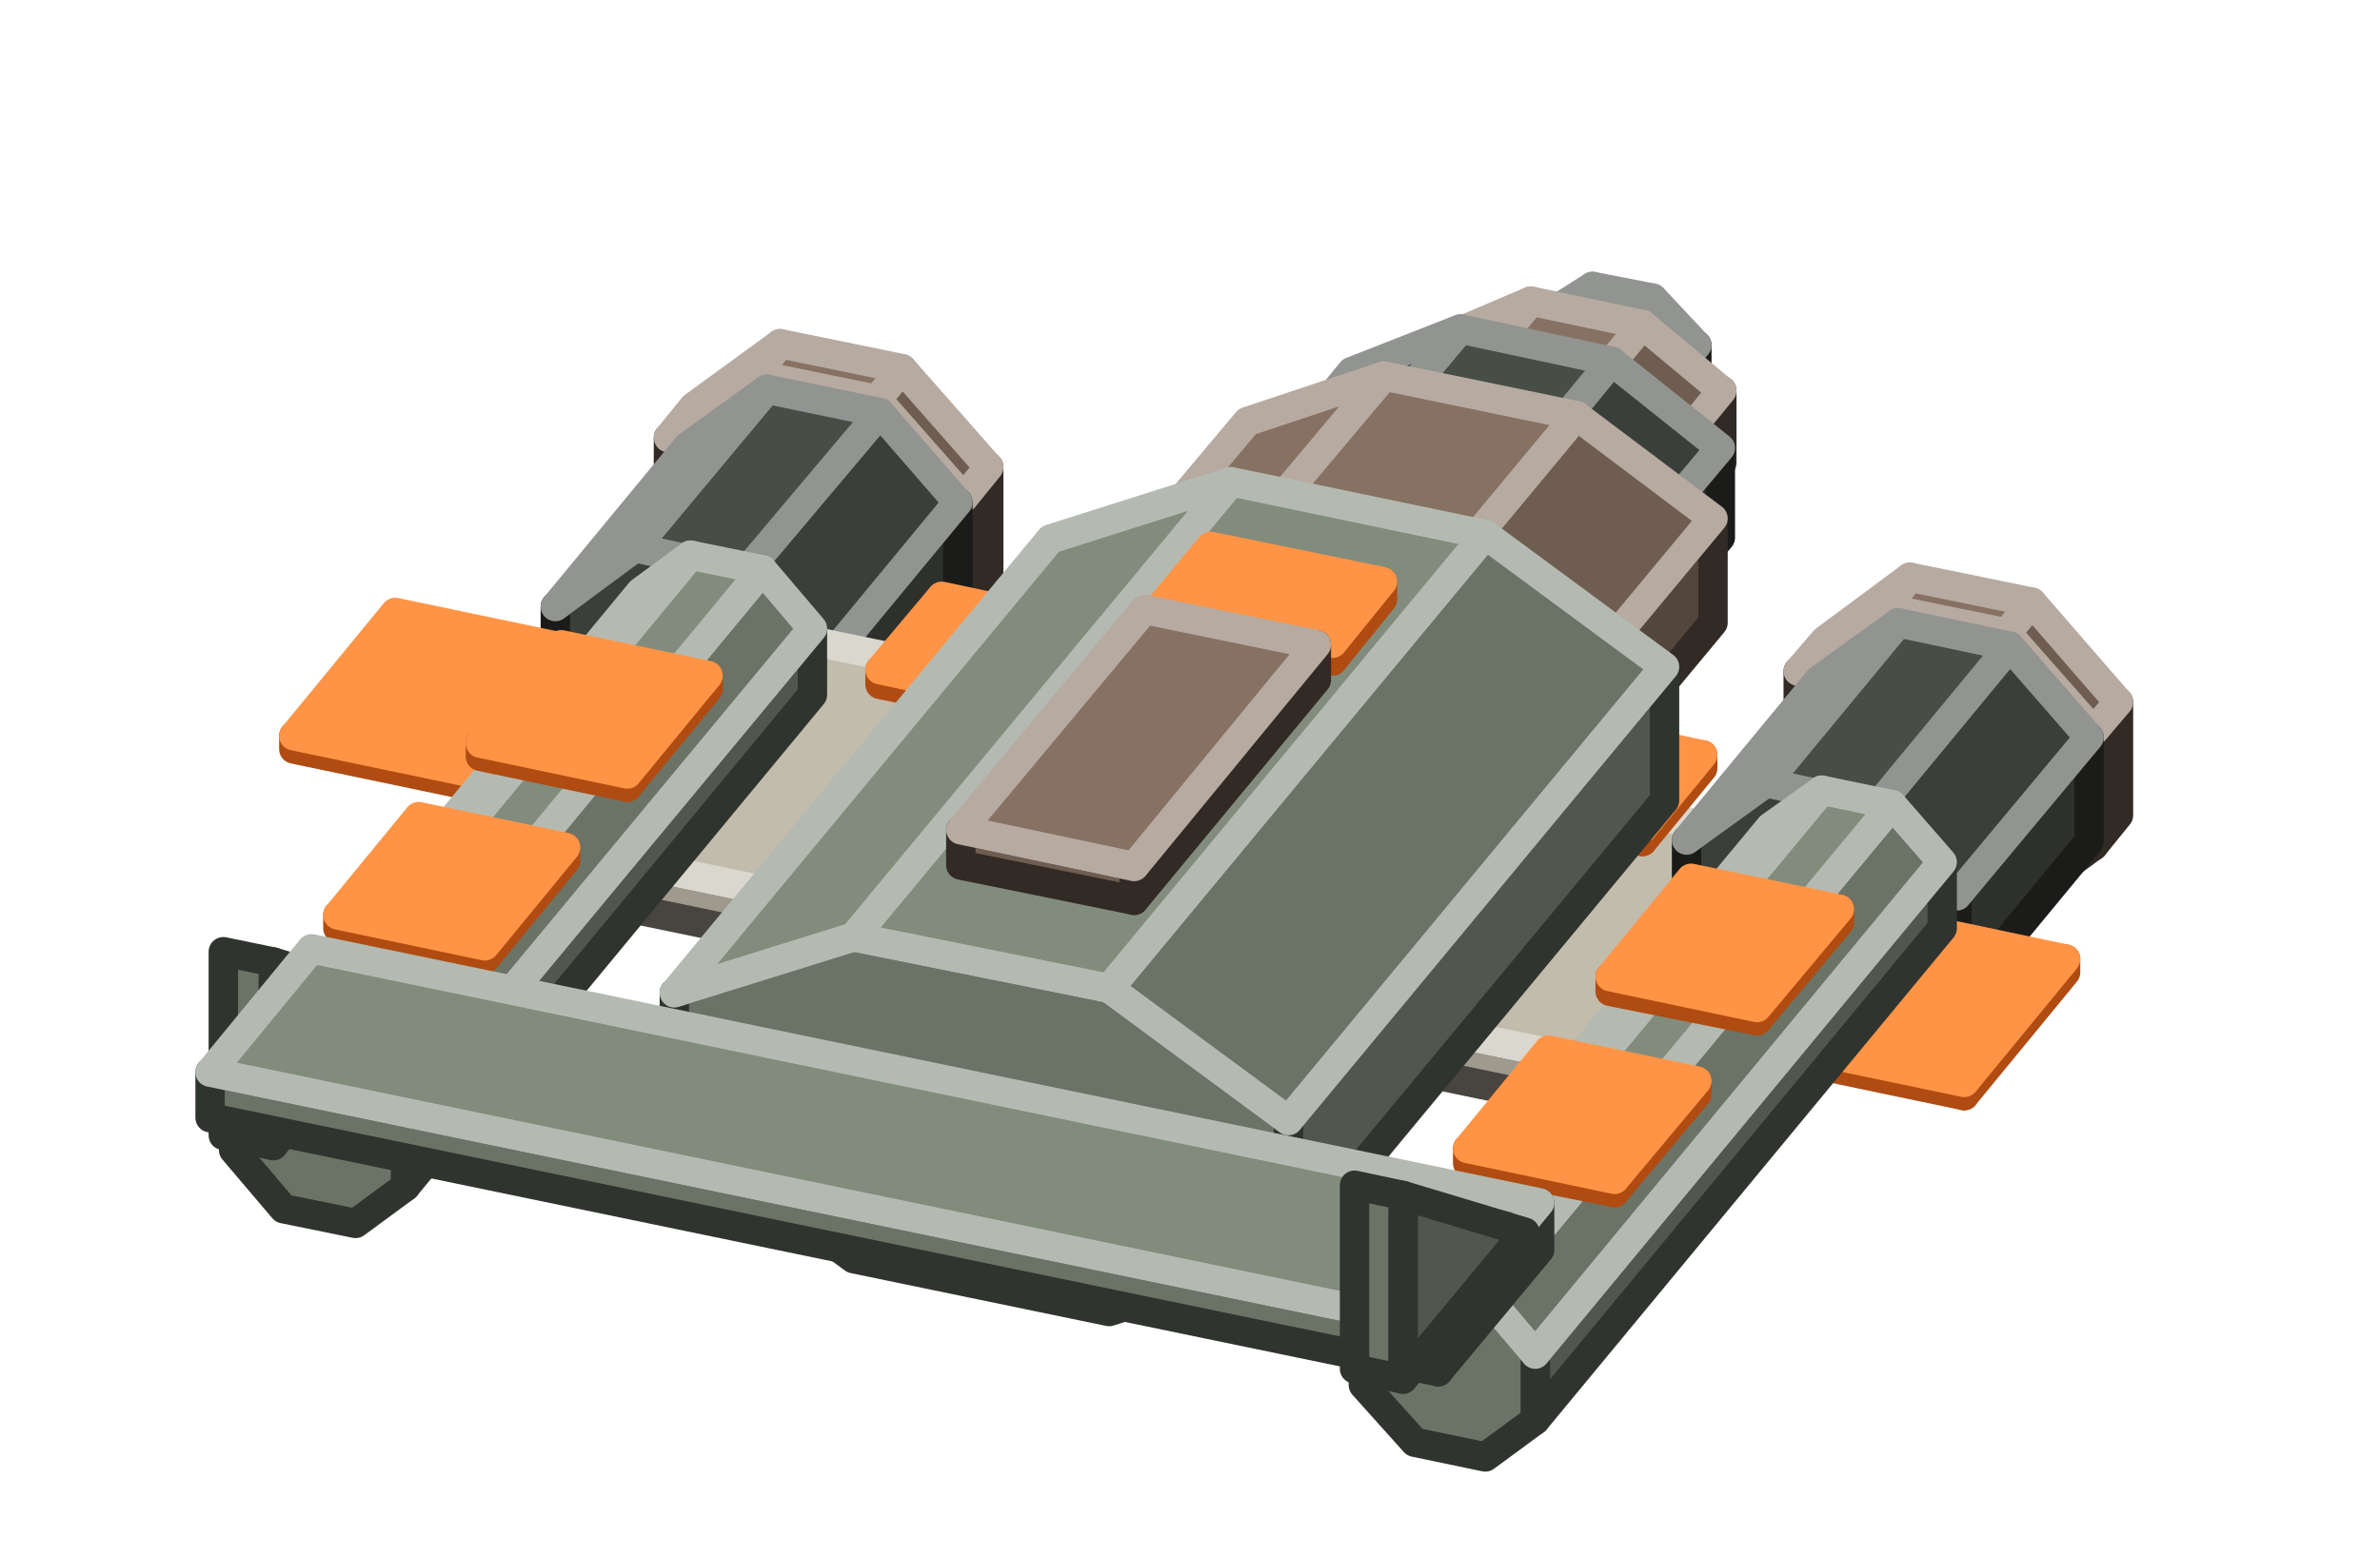
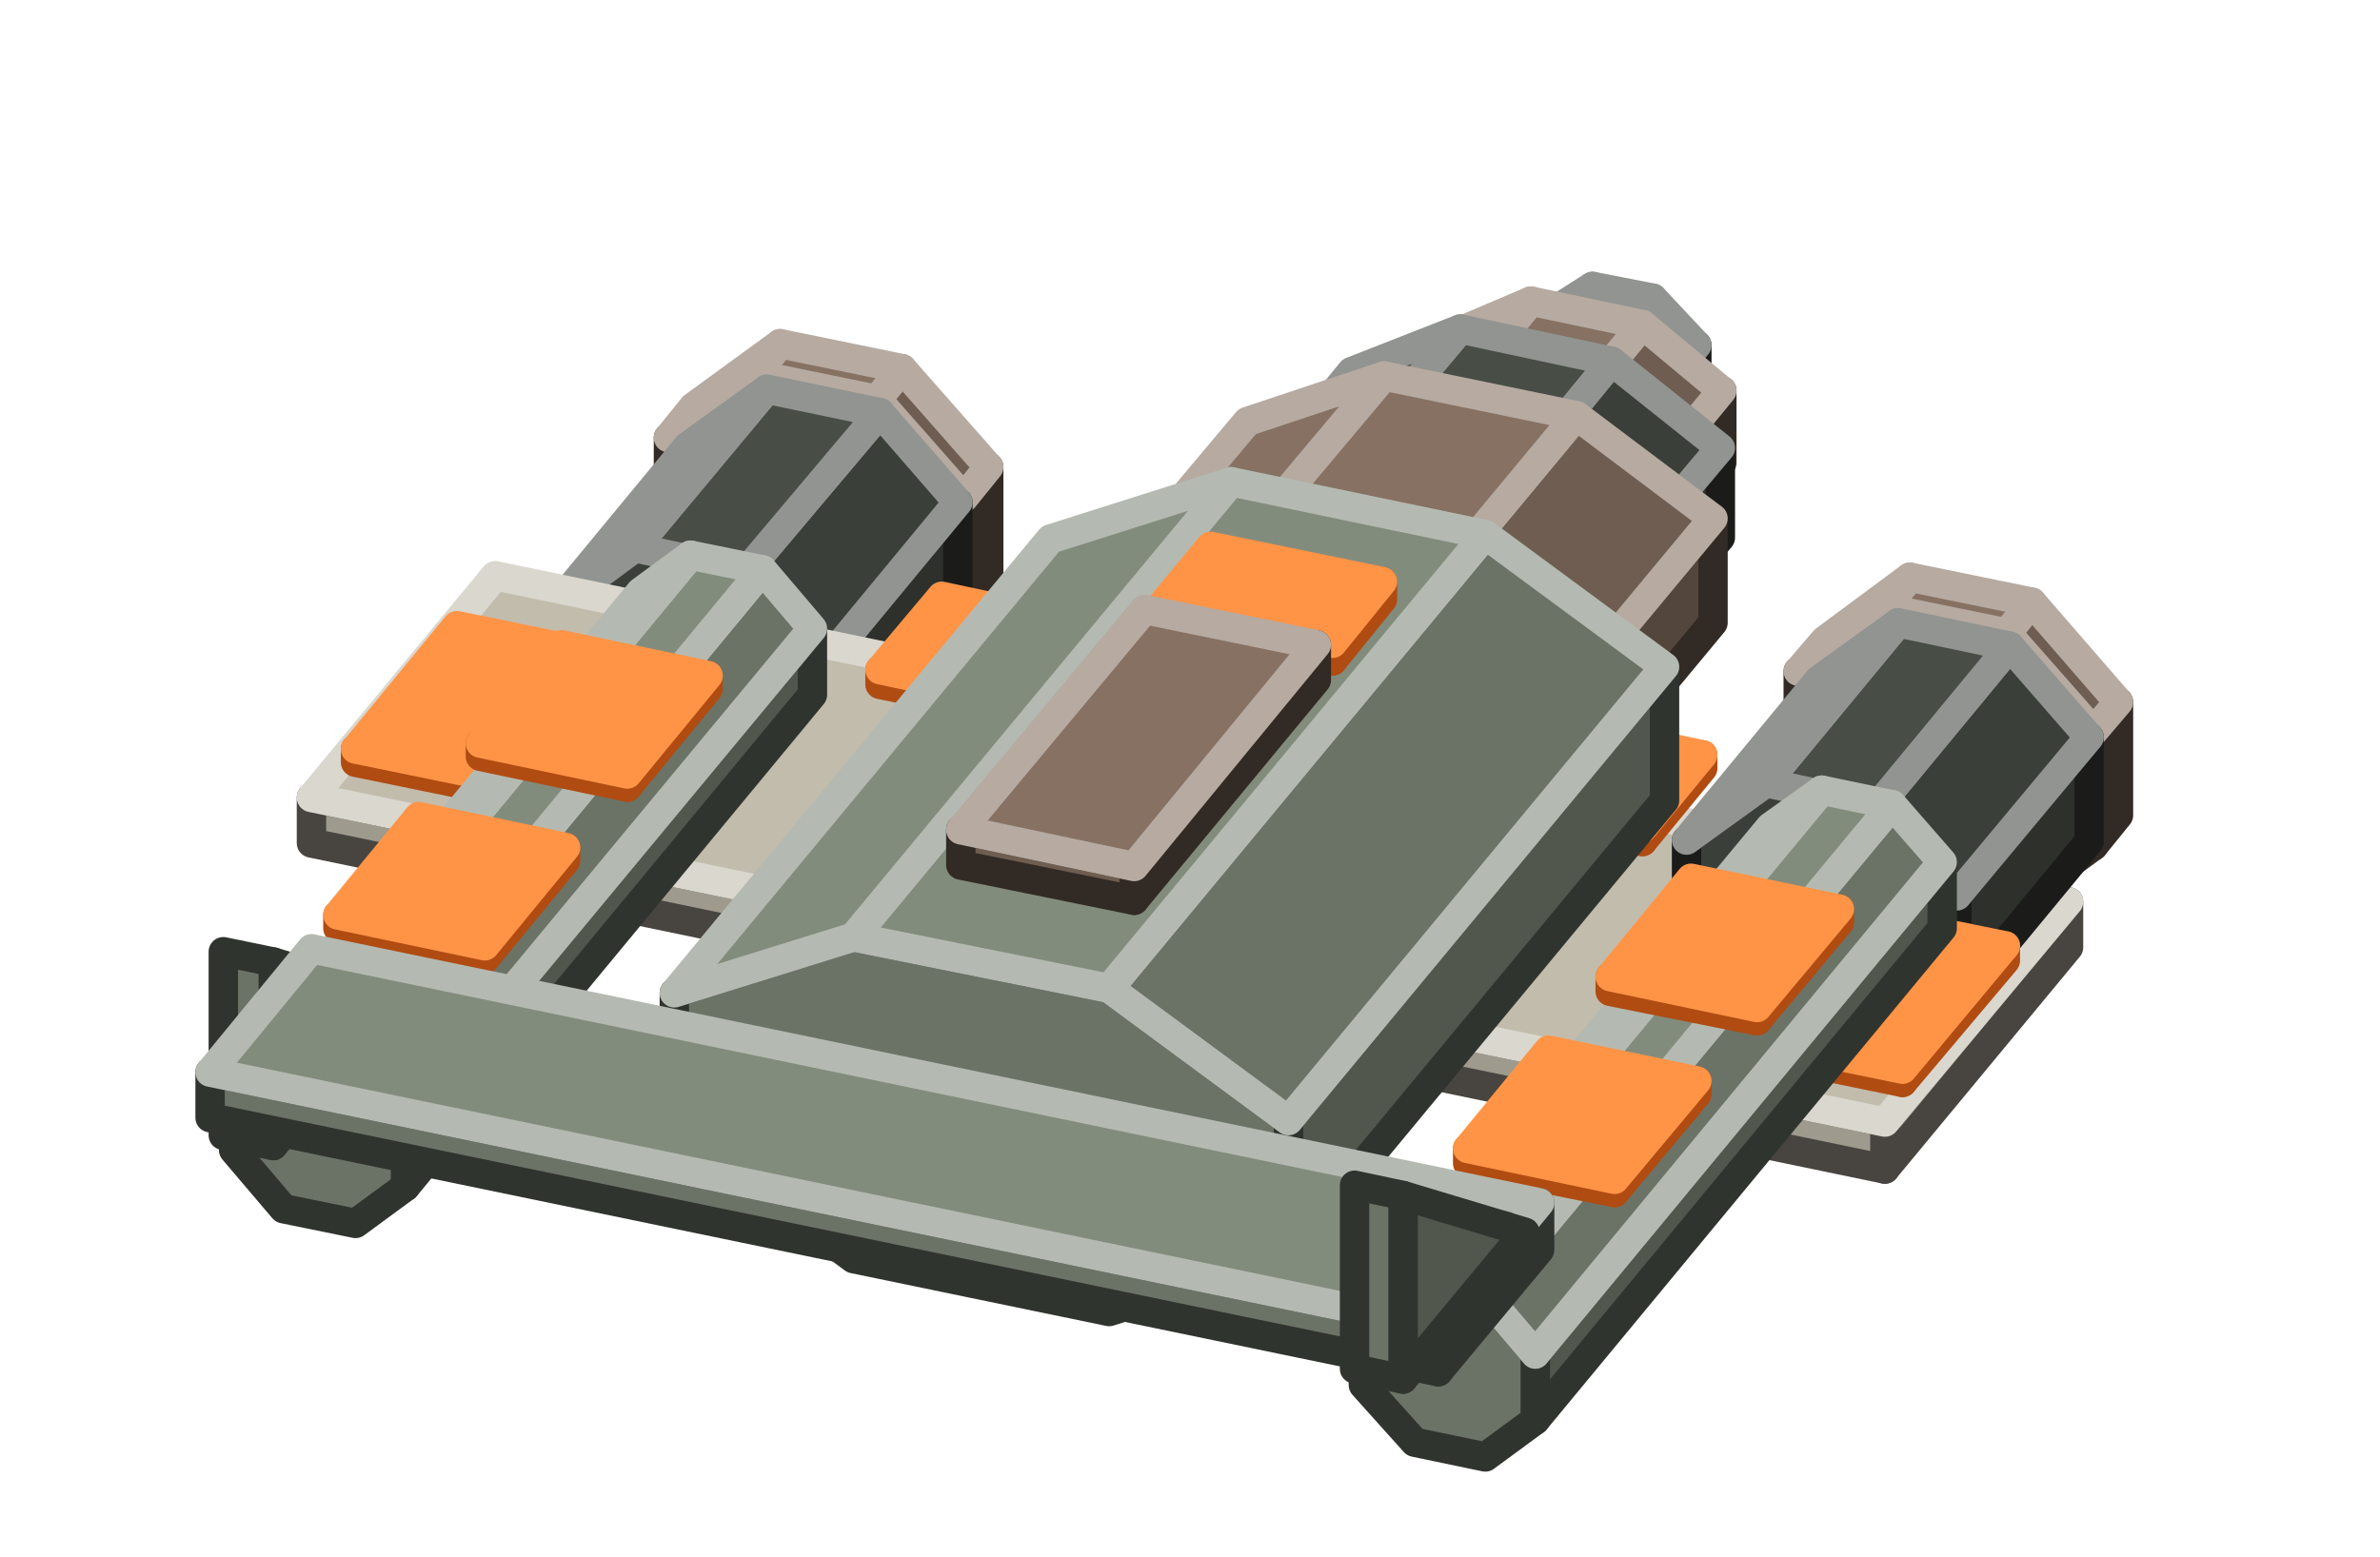
<svg xmlns="http://www.w3.org/2000/svg" width="162" height="106" viewBox="0 0 162 106">
  <g stroke-width="2" stroke-linejoin="round">
    <polygon points="112,31.2 112,27.7 115.5,23.5 115.5,27.1" fill="#2D302B" stroke="#1B1C1A" />
    <polygon points="112,27.7 109.1,24.5 104.9,23.7 102,25.6 102,29.2 104.9,32.3 109.1,33.2 112,31.2" fill="#3B3F39" stroke="#1B1C1A" />
    <polygon points="112,27.7 109.1,24.5 112.5,20.3 115.5,23.5" fill="#3B3F39" stroke="#919490" />
    <polygon points="109.1,24.5 104.9,23.7 108.4,19.5 112.5,20.3" fill="#484D46" stroke="#919490" />
    <polygon points="104.9,23.7 102,25.6 105.4,21.4 108.4,19.5" fill="#484D46" stroke="#919490" />
    <polygon points="113.1,36.5 113.1,31.6 117.2,26.6 117.2,31.5" fill="#53463C" stroke="#322A24" />
    <polygon points="113.1,31.6 107.7,27.1 100.1,25.5 94.7,27.8 94.7,32.7 100.1,37.3 107.7,38.8 113.1,36.5" fill="#6E5D50" stroke="#322A24" />
    <polygon points="113.1,31.6 107.7,27.1 111.8,22.1 117.2,26.6" fill="#6E5D50" stroke="#B6AAA1" />
    <polygon points="107.7,27.1 100.1,25.5 104.2,20.5 111.8,22.1" fill="#867162" stroke="#B6AAA1" />
    <polygon points="100.1,25.5 94.7,27.8 98.8,22.8 104.2,20.5" fill="#867162" stroke="#B6AAA1" />
    <polygon points="112.9,41.6 112.9,35.5 117.1,30.5 117.1,36.6" fill="#2D302B" stroke="#1B1C1A" />
    <polygon points="112.9,35.5 105.6,29.6 95.2,27.4 87.9,30.3 87.9,36.4 95.2,42.3 105.6,44.5 112.9,41.6" fill="#3B3F39" stroke="#1B1C1A" />
    <polygon points="112.9,35.5 105.6,29.6 109.7,24.6 117.1,30.5" fill="#3B3F39" stroke="#919490" />
    <polygon points="105.6,29.6 95.2,27.4 99.4,22.4 109.7,24.6" fill="#484D46" stroke="#919490" />
    <polygon points="95.2,27.4 87.9,30.3 92,25.3 99.4,22.4" fill="#484D46" stroke="#919490" />
    <polygon points="65.6,41.7 65.6,33.9 67.3,31.8 67.3,39.6" fill="#53463C" stroke="#322A24" />
    <polygon points="65.6,33.9 59.7,27.2 51.4,25.5 45.5,29.8 45.5,37.5 51.4,44.3 59.7,46 65.6,41.7" fill="#6E5D50" stroke="#322A24" />
    <polygon points="65.6,33.9 59.7,27.2 61.4,25.1 67.3,31.8" fill="#6E5D50" stroke="#B6AAA1" />
    <polygon points="59.7,27.2 51.4,25.5 53.1,23.4 61.4,25.1" fill="#867162" stroke="#B6AAA1" />
    <polygon points="51.4,25.5 45.5,29.8 47.2,27.7 53.1,23.4" fill="#867162" stroke="#B6AAA1" />
    <polygon points="56.2,52.2 56.2,45.1 65.2,34.2 65.2,41.4" fill="#2D302B" stroke="#1B1C1A" />
    <polygon points="56.2,45.1 50.8,38.9 43.2,37.3 37.8,41.3 37.8,48.4 43.2,54.6 50.8,56.2 56.2,52.2" fill="#3B3F39" stroke="#1B1C1A" />
    <polygon points="56.2,45.1 50.8,38.9 59.9,28.1 65.2,34.2" fill="#3B3F39" stroke="#919490" />
    <polygon points="50.8,38.9 43.2,37.3 52.2,26.5 59.9,28.1" fill="#484D46" stroke="#919490" />
    <polygon points="43.2,37.3 37.8,41.3 46.8,30.4 52.2,26.5" fill="#484D46" stroke="#919490" />
    <polygon points="108.3,52.4 108.3,45.3 116.6,35.3 116.6,42.4" fill="#53463C" stroke="#322A24" />
    <polygon points="108.3,45.3 99,38.3 85.8,35.6 76.5,38.7 76.5,45.9 85.8,52.8 99,55.6 108.3,52.4" fill="#6E5D50" stroke="#322A24" />
    <polygon points="108.3,45.3 99,38.3 107.3,28.3 116.6,35.3" fill="#6E5D50" stroke="#B6AAA1" />
    <polygon points="99,38.3 85.8,35.6 94.2,25.6 107.3,28.3" fill="#867162" stroke="#B6AAA1" />
    <polygon points="85.8,35.6 76.5,38.7 84.9,28.7 94.2,25.6" fill="#867162" stroke="#B6AAA1" />
-     <polygon points="40.3,45.5 33.4,53.8 33.4,52.9 40.3,44.5" fill="#B04B12" stroke="#B04B12" />
-     <polygon points="33.4,53.8 20,51 20,50.1 33.4,52.9" fill="#E8681F" stroke="#B04B12" />
-     <polygon points="40.3,44.5 33.4,52.9 20,50.1 26.9,41.7" fill="#FF9446" stroke="#FF9446" />
    <polygon points="142.5,57.6 142.5,49.8 144.2,47.8 144.2,55.5" fill="#53463C" stroke="#322A24" />
    <polygon points="142.5,49.8 136.6,43.1 128.3,41.4 122.4,45.7 122.4,53.5 128.3,60.2 136.6,61.9 142.5,57.6" fill="#6E5D50" stroke="#322A24" />
    <polygon points="142.5,49.8 136.6,43.1 138.3,41 144.2,47.8" fill="#6E5D50" stroke="#B6AAA1" />
    <polygon points="136.6,43.1 128.3,41.4 130,39.3 138.3,41" fill="#867162" stroke="#B6AAA1" />
    <polygon points="128.3,41.4 122.4,45.7 124.2,43.6 130,39.3" fill="#867162" stroke="#B6AAA1" />
-     <polygon points="129,62.1 116.6,77.1 116.6,74 129,58.9" fill="#78746B" stroke="#484540" />
-     <polygon points="116.6,77.1 33,59.8 33,56.7 116.6,74" fill="#9F9A8E" stroke="#484540" />
-     <polygon points="129,58.9 116.6,74 33,56.7 45.4,41.6" fill="#C2BCAD" stroke="#DAD7CE" />
+     <polygon points="140.8,64.5 128.3,79.6 128.3,76.4 140.8,61.4" fill="#78746B" stroke="#484540" />
+     <polygon points="128.3,79.6 21.2,57.4 21.2,54.3 128.3,76.4" fill="#9F9A8E" stroke="#484540" />
+     <polygon points="140.8,61.4 128.3,76.4 21.2,54.3 33.7,39.2" fill="#C2BCAD" stroke="#DAD7CE" />
+     <polygon points="42.8,46 35.9,54.3 35.9,53.4 42.8,45" fill="#B04B12" stroke="#B04B12" />
+     <polygon points="35.9,54.3 24.2,51.9 24.2,51 35.9,53.4" fill="#E8681F" stroke="#B04B12" />
+     <polygon points="42.8,45 35.9,53.4 24.2,51 31.1,42.6" fill="#FF9446" stroke="#FF9446" />
    <polygon points="27.6,80.8 27.6,76.2 55.3,42.8 55.3,47.3" fill="#51574D" stroke="#30342E" />
    <polygon points="27.6,76.2 24.2,72.3 19.3,71.3 15.9,73.8 15.9,78.3 19.3,82.3 24.2,83.3 27.6,80.8" fill="#6B7366" stroke="#30342E" />
    <polygon points="27.6,76.2 24.2,72.3 51.9,38.8 55.3,42.8" fill="#6B7366" stroke="#B4BAB1" />
    <polygon points="24.2,72.3 19.3,71.3 47,37.8 51.9,38.8" fill="#828C7C" stroke="#B4BAB1" />
    <polygon points="19.3,71.3 15.9,73.8 43.6,40.3 47,37.8" fill="#828C7C" stroke="#B4BAB1" />
    <polygon points="75.8,44 71.6,49 71.6,48.1 75.8,43.1" fill="#B04B12" stroke="#B04B12" />
    <polygon points="71.6,49 59.9,46.6 59.9,45.6 71.6,48.1" fill="#E8681F" stroke="#B04B12" />
    <polygon points="75.8,43.1 71.6,48.1 59.9,45.6 64.1,40.6" fill="#FF9446" stroke="#FF9446" />
    <polygon points="48.2,46.9 42.7,53.6 42.7,52.7 48.2,46" fill="#B04B12" stroke="#B04B12" />
    <polygon points="42.7,53.6 32.7,51.5 32.7,50.6 42.7,52.7" fill="#E8681F" stroke="#B04B12" />
    <polygon points="48.2,46 42.7,52.7 32.7,50.6 38.2,43.9" fill="#FF9446" stroke="#FF9446" />
    <polygon points="115.9,52.3 111.8,57.3 111.8,56.4 115.9,51.4" fill="#B04B12" stroke="#B04B12" />
    <polygon points="111.8,57.3 100.1,54.9 100.1,54 111.8,56.4" fill="#E8681F" stroke="#B04B12" />
    <polygon points="115.9,51.4 111.8,56.4 100.1,54 104.2,48.9" fill="#FF9446" stroke="#FF9446" />
    <polygon points="38.5,58.6 33,65.3 33,64.4 38.5,57.7" fill="#B04B12" stroke="#B04B12" />
    <polygon points="33,65.3 23,63.2 23,62.3 33,64.4" fill="#E8681F" stroke="#B04B12" />
    <polygon points="38.5,57.7 33,64.4 23,62.3 28.5,55.6" fill="#FF9446" stroke="#FF9446" />
    <polygon points="87.7,85.4 87.7,76.3 113.3,45.4 113.3,54.5" fill="#51574D" stroke="#30342E" />
    <polygon points="87.7,76.3 75.5,67.3 58.1,63.8 45.9,67.6 45.9,76.7 58.1,85.7 75.5,89.3 87.7,85.4" fill="#6B7366" stroke="#30342E" />
    <polygon points="87.7,76.3 75.5,67.3 101.1,36.4 113.3,45.4" fill="#6B7366" stroke="#B4BAB1" />
    <polygon points="75.5,67.3 58.1,63.8 83.8,32.8 101.1,36.4" fill="#828C7C" stroke="#B4BAB1" />
    <polygon points="58.1,63.8 45.9,67.6 71.5,36.7 83.8,32.8" fill="#828C7C" stroke="#B4BAB1" />
    <polygon points="133.2,68.2 133.2,61 142.2,50.2 142.2,57.3" fill="#2D302B" stroke="#1B1C1A" />
    <polygon points="133.2,61 127.8,54.9 120.2,53.3 114.8,57.2 114.8,64.4 120.2,70.5 127.8,72.1 133.2,68.2" fill="#3B3F39" stroke="#1B1C1A" />
    <polygon points="133.2,61 127.8,54.9 136.8,44 142.2,50.2" fill="#3B3F39" stroke="#919490" />
    <polygon points="127.8,54.9 120.2,53.3 129.2,42.4 136.8,44" fill="#484D46" stroke="#919490" />
    <polygon points="120.2,53.3 114.8,57.2 123.8,46.3 129.2,42.4" fill="#484D46" stroke="#919490" />
    <polygon points="94.1,40.8 90.7,45 90.7,43.8 94.1,39.6" fill="#B04B12" stroke="#B04B12" />
    <polygon points="90.7,45 79,42.6 79,41.3 90.7,43.8" fill="#E8681F" stroke="#B04B12" />
    <polygon points="94.1,39.6 90.7,43.8 79,41.3 82.4,37.2" fill="#FF9446" stroke="#FF9446" />
    <polygon points="89.6,46.3 77.2,61.3 77.2,59 89.6,43.9" fill="#53463C" stroke="#322A24" />
    <polygon points="77.2,61.3 65.4,58.9 65.4,56.5 77.2,59" fill="#6E5D50" stroke="#322A24" />
    <polygon points="89.6,43.9 77.2,59 65.4,56.5 77.9,41.5" fill="#867162" stroke="#B6AAA1" />
-     <polygon points="140.6,66.2 133.7,74.6 133.7,73.7 140.6,65.3" fill="#B04B12" stroke="#B04B12" />
-     <polygon points="133.7,74.6 120.3,71.8 120.3,70.9 133.7,73.7" fill="#E8681F" stroke="#B04B12" />
-     <polygon points="140.6,65.3 133.7,73.7 120.3,70.9 127.3,62.5" fill="#FF9446" stroke="#FF9446" />
+     <polygon points="136.5,65.4 129.5,73.7 129.5,72.8 136.5,64.4" fill="#B04B12" stroke="#B04B12" />
+     <polygon points="129.5,73.7 117.8,71.3 117.8,70.4 129.5,72.8" fill="#E8681F" stroke="#B04B12" />
+     <polygon points="136.5,64.4 129.5,72.8 117.8,70.4 124.7,62" fill="#FF9446" stroke="#FF9446" />
    <polygon points="104.5,96.7 104.5,92.2 132.2,58.7 132.2,63.2" fill="#51574D" stroke="#30342E" />
    <polygon points="104.5,92.2 101.1,88.2 96.3,87.2 92.8,89.7 92.8,94.3 96.3,98.2 101.1,99.2 104.5,96.7" fill="#6B7366" stroke="#30342E" />
    <polygon points="104.5,92.2 101.1,88.2 128.8,54.8 132.2,58.7" fill="#6B7366" stroke="#B4BAB1" />
    <polygon points="101.1,88.2 96.3,87.2 124,53.8 128.8,54.8" fill="#828C7C" stroke="#B4BAB1" />
    <polygon points="96.3,87.2 92.8,89.7 120.5,56.3 124,53.8" fill="#828C7C" stroke="#B4BAB1" />
    <polygon points="125.2,62.8 119.6,69.5 119.6,68.6 125.2,61.9" fill="#B04B12" stroke="#B04B12" />
    <polygon points="119.6,69.5 109.6,67.5 109.6,66.5 119.6,68.6" fill="#E8681F" stroke="#B04B12" />
    <polygon points="125.2,61.9 119.6,68.6 109.6,66.5 115.1,59.8" fill="#FF9446" stroke="#FF9446" />
    <polygon points="26.9,68 18.6,78 18.6,65.5" fill="#51574D" stroke="#30342E" />
    <polygon points="18.6,78 15.2,77.3 15.2,64.8 18.6,65.5" fill="#6B7366" stroke="#30342E" />
    <polygon points="115.5,74.5 109.9,81.2 109.9,80.3 115.5,73.6" fill="#B04B12" stroke="#B04B12" />
    <polygon points="109.9,81.2 99.9,79.2 99.9,78.2 109.9,80.3" fill="#E8681F" stroke="#B04B12" />
    <polygon points="115.5,73.6 109.9,80.3 99.9,78.2 105.4,71.5" fill="#FF9446" stroke="#FF9446" />
    <polygon points="104.8,85.1 97.9,93.4 97.9,90.3 104.8,81.9" fill="#51574D" stroke="#30342E" />
    <polygon points="97.9,93.4 14.3,76.1 14.3,73 97.9,90.3" fill="#6B7366" stroke="#30342E" />
    <polygon points="104.8,81.9 97.9,90.3 14.3,73 21.2,64.6" fill="#828C7C" stroke="#B4BAB1" />
    <polygon points="103.8,83.9 95.5,93.9 95.5,81.4" fill="#51574D" stroke="#30342E" />
    <polygon points="95.5,93.9 92.2,93.2 92.2,80.7 95.5,81.4" fill="#6B7366" stroke="#30342E" />
  </g>
</svg>
